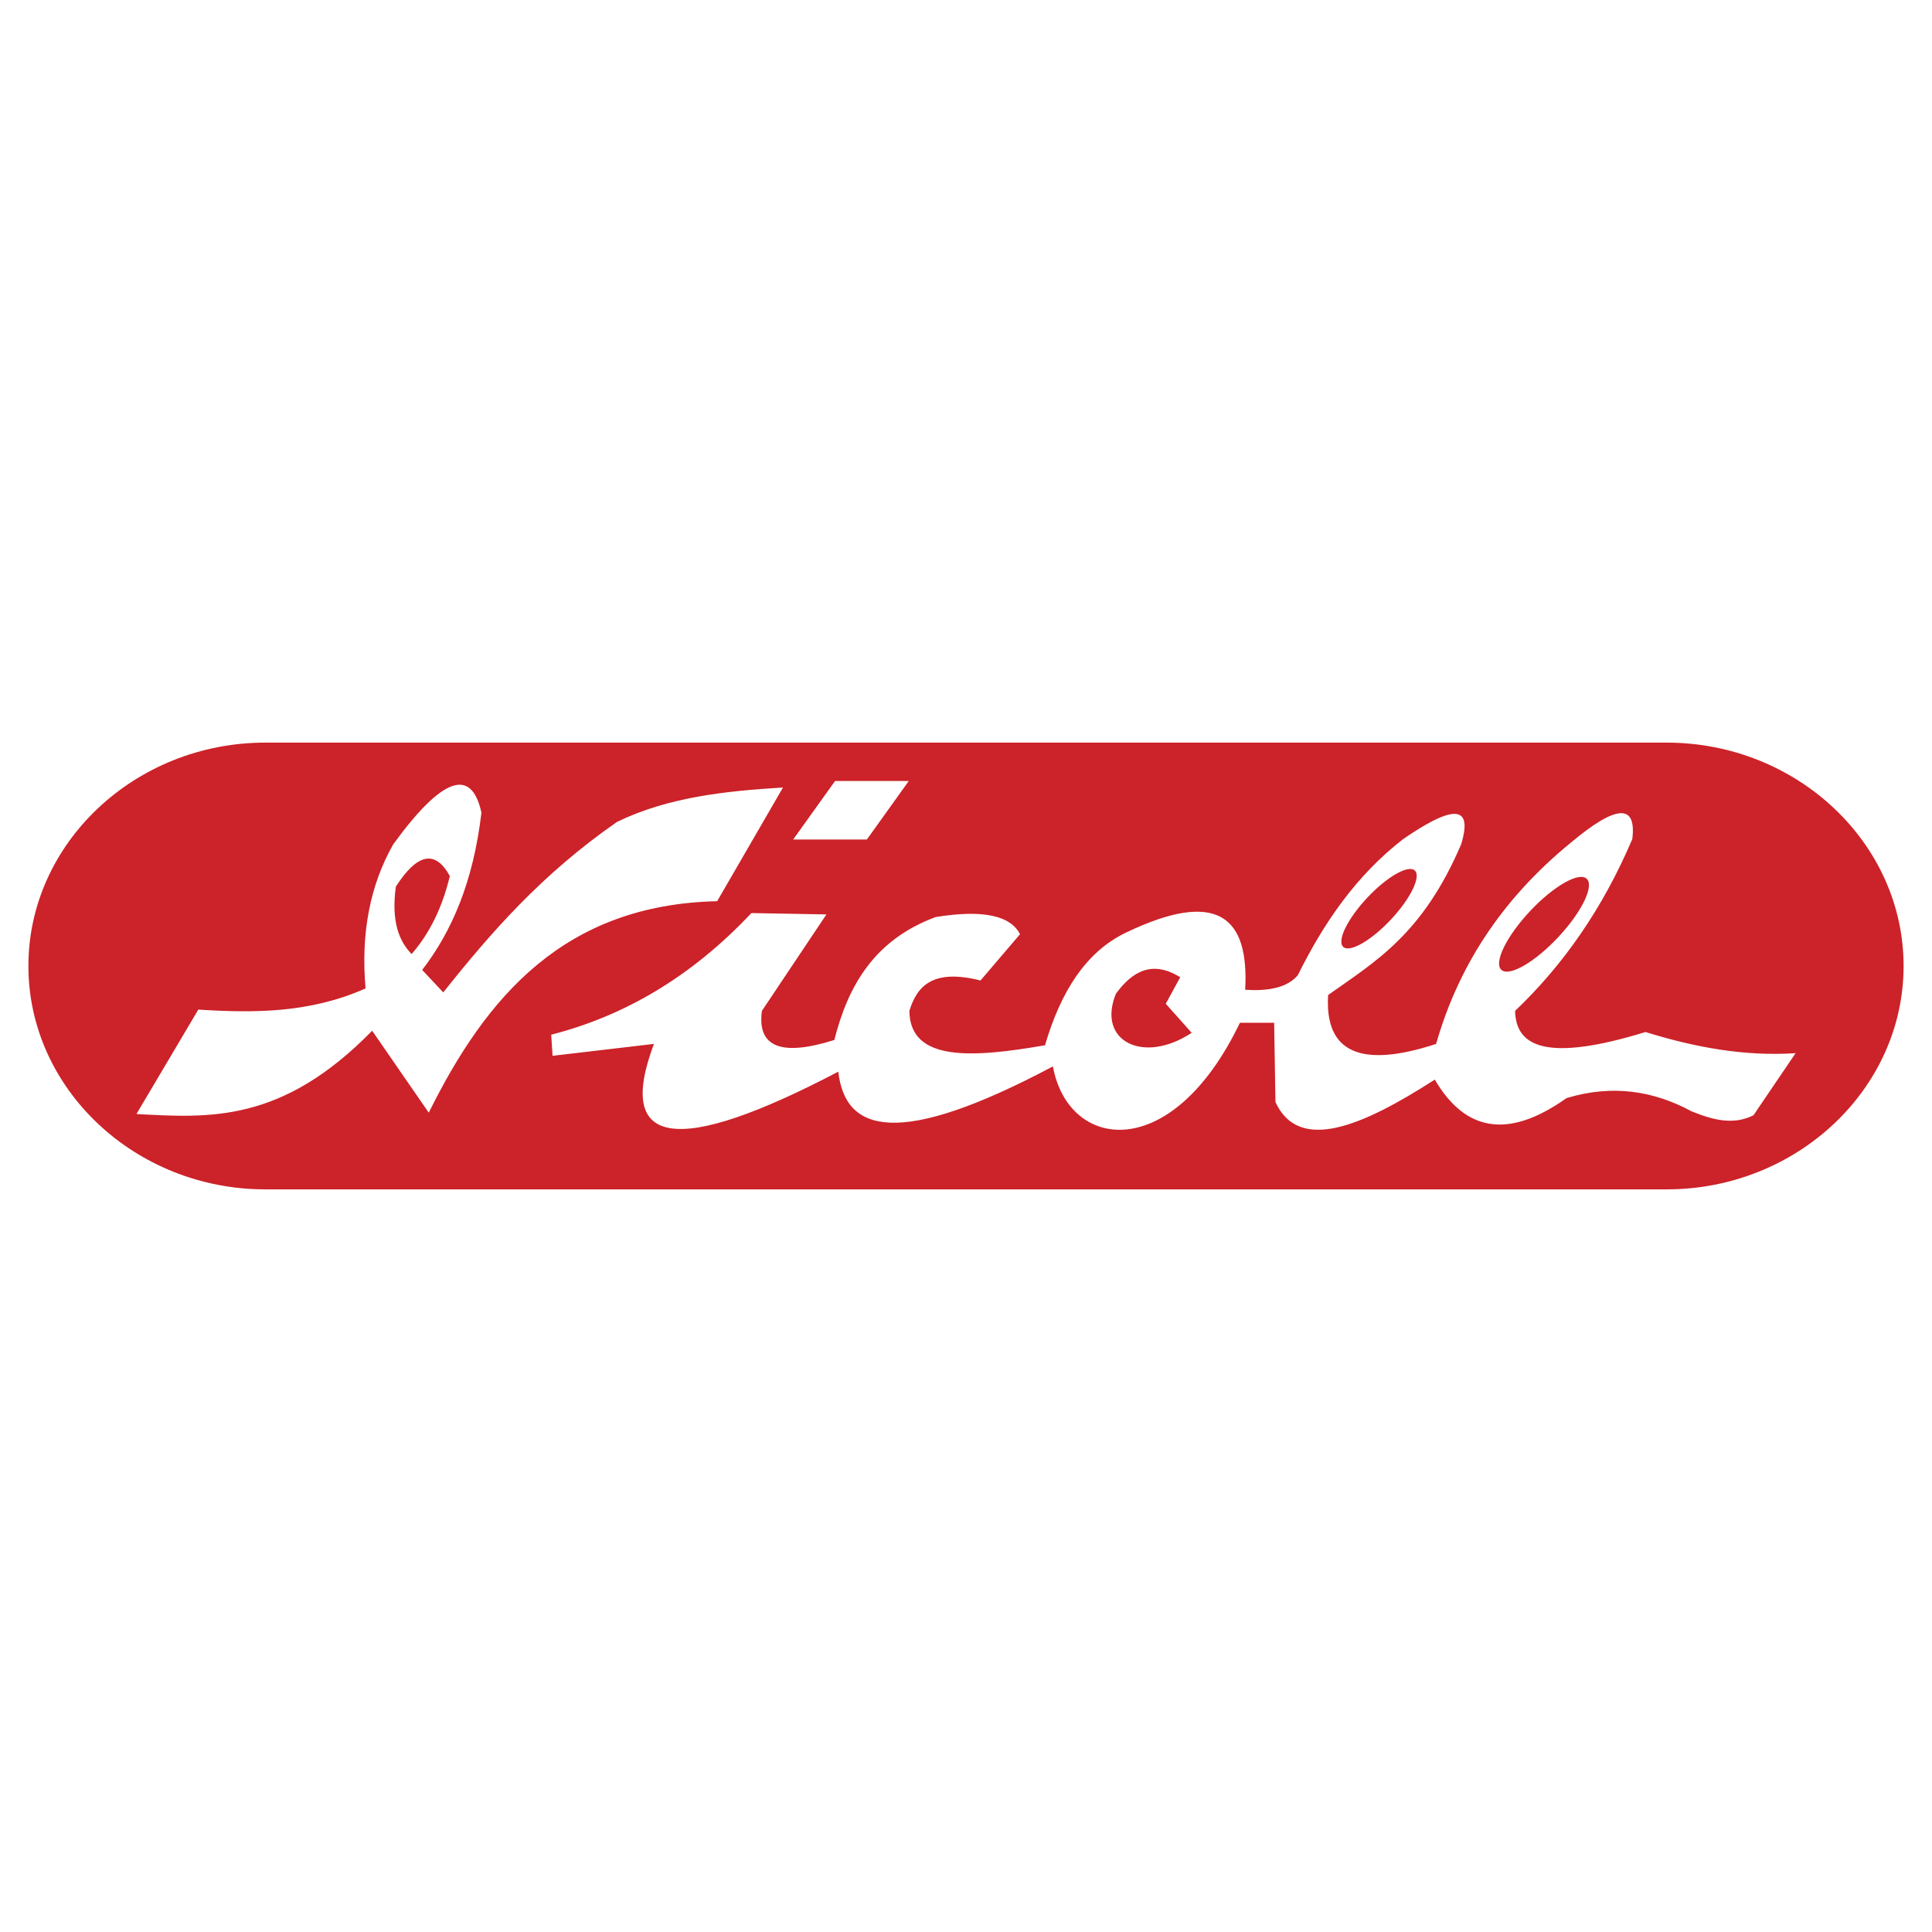
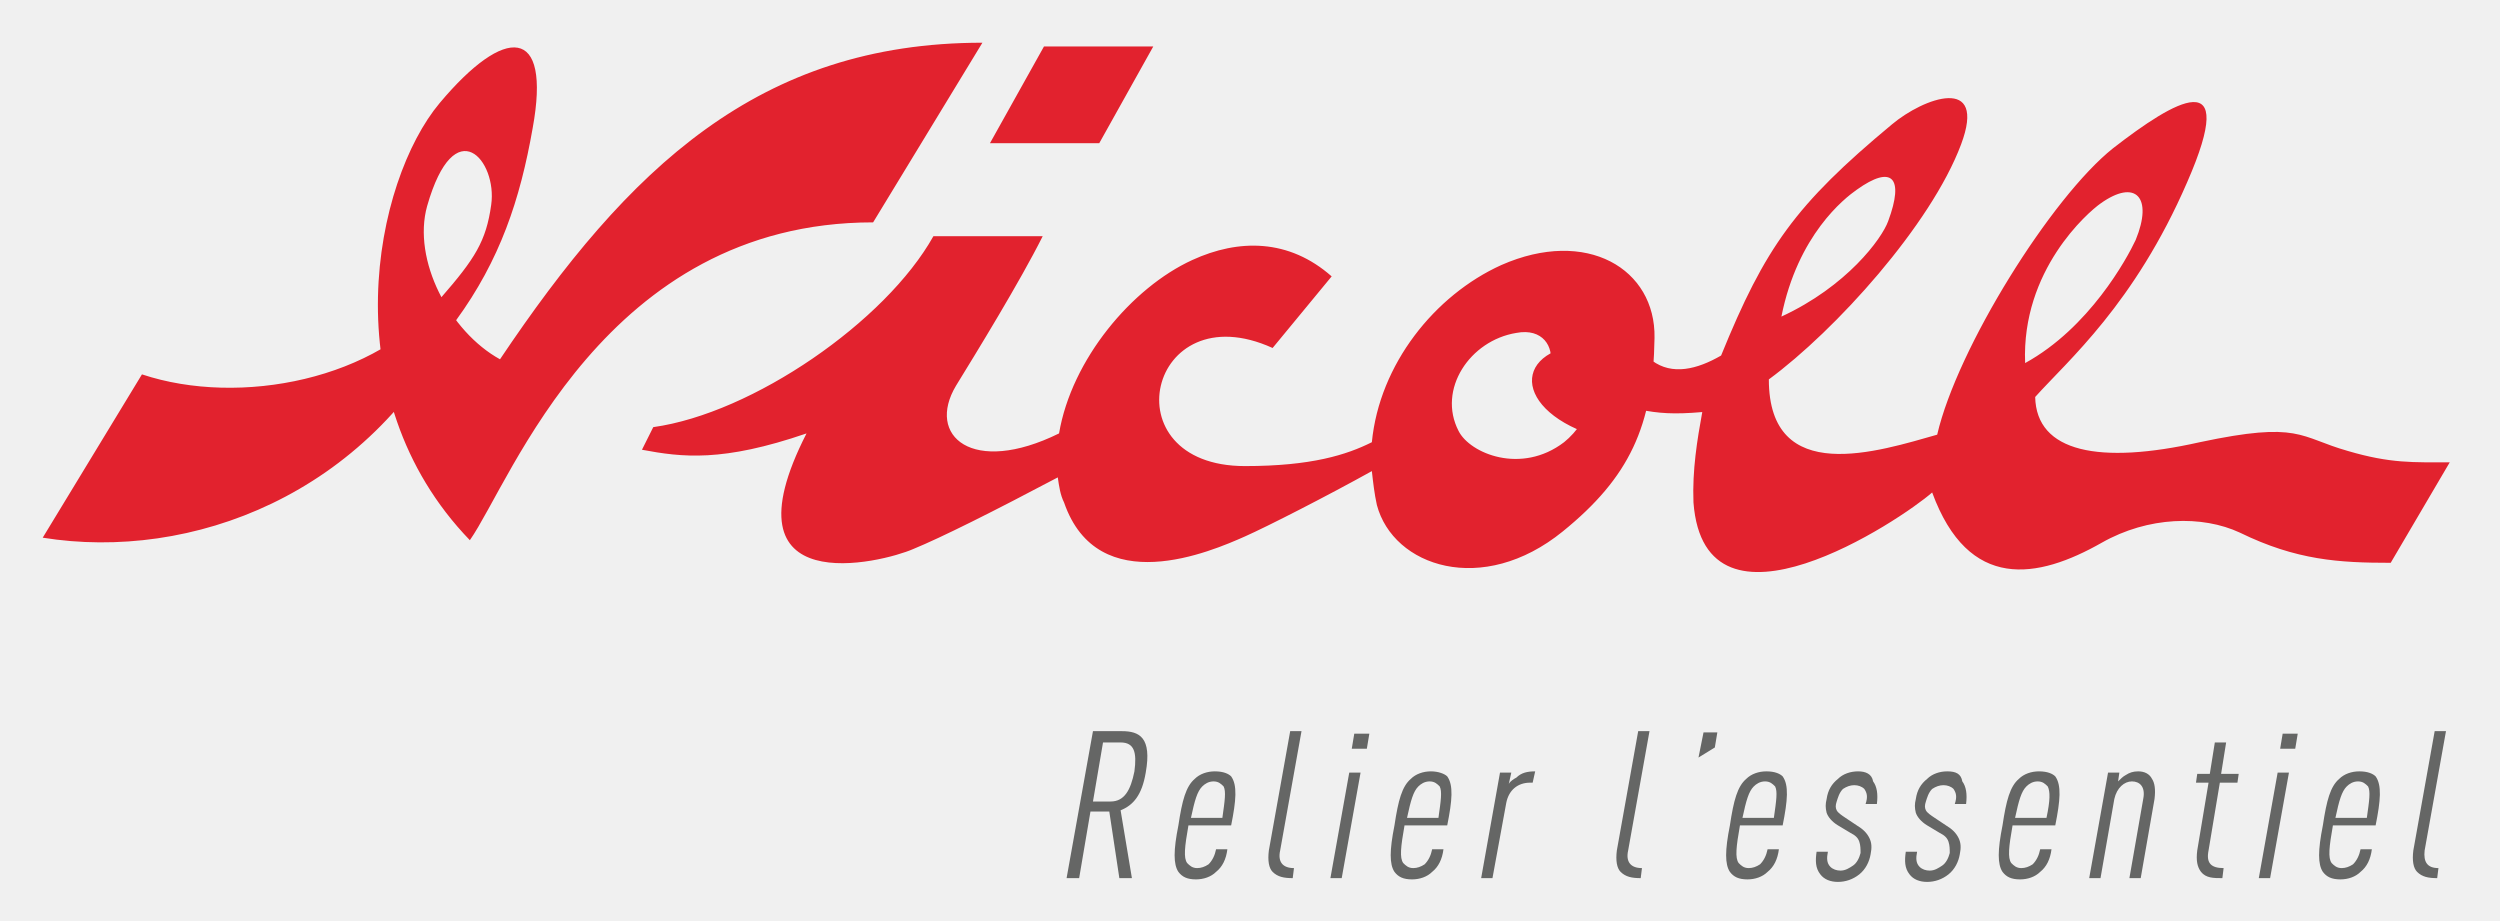
- <svg xmlns="http://www.w3.org/2000/svg" width="2500" height="2500" viewBox="0 0 192.756 192.756">
-   <g fill-rule="evenodd" clip-rule="evenodd">
-     <path fill="#fff" d="M0 0h192.756v192.756H0V0z" />
-     <path d="M26.476 74.091h139.803c13.004 0 23.643 10.029 23.643 22.286v.002c0 12.258-10.639 22.285-23.643 22.285H26.476c-13.003 0-23.642-10.027-23.642-22.285v-.002c0-12.257 10.639-22.286 23.642-22.286z" fill="#cc2229" />
-     <path d="M79.132 83.76h7.354l4.182-5.839h-7.354l-4.182 5.839zm-59.346 16.967c5.562.355 11.124.357 16.686-2.111-.481-5.493.439-10.285 2.759-14.374 4.86-6.681 7.795-7.735 8.802-3.166-.819 6.963-2.986 11.898-5.911 15.694l2.102 2.242c4.726-5.936 9.804-11.783 17.341-17.013 5.08-2.464 10.774-3.078 16.554-3.428L71.55 89.913c-15.214.343-23.028 9.488-28.771 21.1-1.884-2.725-3.767-5.451-5.649-8.176-9.03 9.238-16.26 8.699-23.517 8.309 2.056-3.474 4.115-6.947 6.173-10.419zm21.283-5.54c-1.291-1.318-2.036-3.296-1.577-6.726 2.147-3.34 3.943-3.692 5.387-1.055-.744 3.121-2.014 5.716-3.81 7.781zm13.926 8.045c7.294-1.869 13.991-5.773 19.97-12.134l7.488.133-6.438 9.626c-.486 3.609 1.922 4.576 7.226 2.902 1.373-5.426 4.003-10.009 10.116-12.266 4.645-.75 7.448-.177 8.409 1.715l-3.941 4.615c-4.713-1.188-6.337.518-7.095 3.033.051 5.123 6.345 4.674 13.532 3.43 1.559-5.348 4.082-9.298 8.014-11.21 9.338-4.5 12.354-1.453 11.955 5.671 2.541.176 4.291-.307 5.254-1.451 2.582-5.22 5.822-9.946 10.512-13.583 4.459-3.062 7.109-3.811 5.781.527-3.855 9.024-8.607 11.716-13.27 15.034-.357 5.721 3.232 7.348 10.773 4.879 2.121-7.426 6.275-14.205 13.398-20.045 4.559-3.831 6.617-3.962 6.176-.395-2.949 6.941-6.904 12.581-11.693 17.143.072 3.596 3.191 5.125 13.008 2.109 4.875 1.512 9.834 2.447 14.977 2.111-1.402 2.066-2.805 4.131-4.205 6.197-2.059 1.027-4.117.432-6.174-.395-3.791-2.051-7.902-2.705-12.48-1.318-6.062 4.303-10.238 3.094-13.139-1.848-7.332 4.725-13.57 7.305-15.896 2.242l-.131-7.912h-3.416c-6.822 14.205-17.137 12.727-18.656 4.352-15.431 8.201-20.727 6.594-21.414.527-16.132 8.457-22.263 7.533-18.393-2.77-3.372.396-6.744.791-10.115 1.188l-.133-2.107zm63.9-.189c-4.805 3.178-9.494.852-7.562-3.896 1.676-2.297 3.68-3.348 6.418-1.648-.48.883-.963 1.766-1.443 2.646l2.587 2.898zm15.117-8.575c.645.605 2.777-.611 4.744-2.708 1.969-2.097 3.049-4.301 2.402-4.906-.645-.605-2.775.611-4.744 2.708-1.967 2.097-3.049 4.301-2.402 4.906zm15.773 2.288c.768.723 3.311-.729 5.658-3.229 2.348-2.502 3.635-5.128 2.865-5.851s-3.311.729-5.658 3.229c-2.345 2.501-3.634 5.128-2.865 5.851z" fill="#fff" />
+ <svg xmlns="http://www.w3.org/2000/svg" version="1.1" id="Calque_1" x="0px" y="0px" viewBox="0 0 199 73.3" style="enable-background:new 0 0 199 73.3;" xml:space="preserve">
+   <style type="text/css">
+ 	.st0{fill:#E2222E;}
+ 	.st1{fill:#656665;}
+ </style>
+   <path class="st0" d="M78.8,11.4l4.3-7.7h8.7l-4.3,7.7H78.8z M109.2,37.5c0.1,0.9,0.2,1.8,0.4,2.7c1.3,4.9,8.4,7.3,14.8,2.1  c5.3-4.3,7.2-8.4,7.3-15.4c0.1-5.5-5.4-8.8-12.2-5.8c-5.3,2.4-9.7,7.9-10.3,14.1c-2,1-4.8,1.9-10.1,1.9c-10.9,0-7.7-13.9,2.2-9.4  l4.7-5.7c-3.4-3-7.4-3-11.1-1.3c-4.8,2.2-9.6,7.9-10.6,13.8c-6.9,3.4-10.6,0.2-8.2-3.8c1.6-2.6,5.1-8.3,6.9-11.9h-8.7  C70.5,25.6,59.9,32.9,52,34l-0.9,1.8c3.2,0.6,6.4,1,13.1-1.3c-6.9,13.5,6,10.3,8.5,9.2c2.2-0.9,6.4-3,11.5-5.7  c0.1,0.7,0.2,1.4,0.5,2c2.7,7.8,11.7,3.9,14.4,2.7C100.9,41.9,105.6,39.5,109.2,37.5 M123.4,29c5.2,0.5,3.1,4.6,1.1,6.2  c-3.4,2.6-7.5,0.9-8.4-0.9c-1.7-3.3,0.9-7.2,4.6-7.8C122.8,26.1,123.7,27.6,123.4,29 M128.1,27.4c-7.4-0.5-8.2,4.6-2,7  c1.3,0.5,3.5-0.3,4.4-1.8c1.5,0.3,2.7,0.4,5,0.2c-0.4,2.2-0.8,4.6-0.7,7.2c0.9,11.8,16.5,1.4,19-0.8c2.9,7.9,8.4,6.9,13.5,4  c3.7-2.1,8-2.2,11-0.8c4.5,2.2,7.9,2.4,12,2.4l4.7-8c-2.9,0-4.7,0.1-8.1-0.9c-3.9-1.1-3.8-2.4-11.8-0.7c-8,1.8-13,0.8-13.1-3.6  c2.6-2.9,7.9-7.4,12.1-17.1c4.2-9.6-1-6.5-5.9-2.7c-4.9,3.9-12.4,15.9-14,22.8c-4.6,1.3-13.4,4.2-13.4-4.4  c5.3-3.9,12.9-12.3,15.3-18.7c2.1-5.6-3-3.7-5.5-1.6c-7.7,6.4-10.1,9.8-13.6,18.4c-1.9,1.1-3.9,1.6-5.5,0.4  C130.1,28.7,130,27.6,128.1,27.4 M141.8,25.2c1.3-6.5,5-9.4,6-10.1c2.8-2,3.8-1,2.5,2.5C149.8,19,147,22.8,141.8,25.2 M161.2,28.9  c-0.3-7.4,5-12,6-12.7c2.8-2,4.2-0.5,2.8,2.9C169.3,20.6,166.3,26.1,161.2,28.9 M11.3,29.8l-7.9,13c11.8,1.9,25.9-3.4,32.9-17.3  c3.5-4.8,5.1-9.6,6.1-15.3C43.9,2,40.2,2,35,8.2c-5.2,6.2-8.7,23.3,2.4,34.8c3.3-4.7,10.7-25.3,32.1-25.3l8.7-14.3  c-17.8,0-28.2,10-38.4,25.2c-4-2.2-7-7.9-5.8-12.2c2.2-7.7,5.6-3.6,5.1-0.1c-0.4,2.9-1.3,4.3-4,7.4C30.1,30.2,19.1,32.4,11.3,29.8" />
+   <g>
+     <g>
+       <path class="st1" d="M89.3,58.2H87l-2.1,11.7h1l0.9-5.3h1.5l0.8,5.3h1l-0.9-5.4c1-0.4,1.7-1.2,2-3C91.7,58.7,90.7,58.2,89.3,58.2z     M90.3,61.4c-0.3,1.5-0.8,2.4-1.9,2.4h-1.4l0.8-4.7h1.4C90.3,59.1,90.5,59.9,90.3,61.4z M96.7,61.4c-0.6,0-1.2,0.2-1.6,0.6    c-0.7,0.6-1,1.7-1.3,3.7c-0.4,2-0.4,3.1,0,3.7c0.3,0.4,0.7,0.6,1.4,0.6c0.6,0,1.2-0.2,1.6-0.6c0.5-0.4,0.8-1,0.9-1.8h-0.9    c-0.1,0.5-0.3,0.9-0.6,1.2c-0.3,0.2-0.6,0.3-0.9,0.3c-0.4,0-0.6-0.2-0.8-0.4c-0.3-0.4-0.2-1.3,0.1-3h3.4c0.4-2,0.5-3.2,0-3.9    C97.8,61.6,97.4,61.4,96.7,61.4z M97.3,65.1h-2.5c0.3-1.4,0.5-2.1,0.9-2.5c0.2-0.2,0.5-0.4,0.9-0.4c0.4,0,0.6,0.2,0.8,0.4    C97.6,63,97.5,63.7,97.3,65.1z M103.6,58.2h-0.9l-1.7,9.5c-0.1,0.8,0,1.4,0.3,1.7c0.4,0.4,0.9,0.5,1.6,0.5l0.1-0.8    c-0.9,0-1.3-0.5-1.1-1.4L103.6,58.2z M105.9,69.9h0.9l1.5-8.4h-0.9L105.9,69.9z M107.6,59.6h1.2l0.2-1.2h-1.2L107.6,59.6z     M113.9,61.4c-0.6,0-1.2,0.2-1.6,0.6c-0.7,0.6-1,1.7-1.3,3.7c-0.4,2-0.4,3.1,0,3.7c0.3,0.4,0.7,0.6,1.4,0.6c0.6,0,1.2-0.2,1.6-0.6    c0.5-0.4,0.8-1,0.9-1.8H114c-0.1,0.5-0.3,0.9-0.6,1.2c-0.3,0.2-0.6,0.3-0.9,0.3c-0.4,0-0.6-0.2-0.8-0.4c-0.3-0.4-0.2-1.3,0.1-3    h3.4c0.4-2,0.5-3.2,0-3.9C115,61.6,114.5,61.4,113.9,61.4z M114.5,65.1H112c0.3-1.4,0.5-2.1,0.9-2.5c0.2-0.2,0.5-0.4,0.9-0.4    c0.4,0,0.6,0.2,0.8,0.4C114.8,63,114.7,63.7,114.5,65.1z M120.1,62.4l0.2-0.9h-0.9l-1.5,8.4h0.9l1.1-6c0.2-1,0.9-1.6,1.9-1.6h0.2    l0.2-0.9c-0.6,0-1.1,0.1-1.5,0.5C120.5,62,120.2,62.2,120.1,62.4z M131.3,58.2h-0.9l-1.7,9.5c-0.1,0.8,0,1.4,0.3,1.7    c0.4,0.4,0.9,0.5,1.6,0.5l0.1-0.8c-0.9,0-1.3-0.5-1.1-1.4L131.3,58.2z M135.2,60.3l1.3-0.8l0.2-1.2h-1.1L135.2,60.3z M140.6,61.4    c-0.6,0-1.2,0.2-1.6,0.6c-0.7,0.6-1,1.7-1.3,3.7c-0.4,2-0.4,3.1,0,3.7c0.3,0.4,0.7,0.6,1.4,0.6c0.6,0,1.2-0.2,1.6-0.6    c0.5-0.4,0.8-1,0.9-1.8h-0.9c-0.1,0.5-0.3,0.9-0.6,1.2c-0.3,0.2-0.6,0.3-0.9,0.3c-0.4,0-0.6-0.2-0.8-0.4c-0.3-0.4-0.2-1.3,0.1-3    h3.4c0.4-2,0.5-3.2,0-3.9C141.7,61.6,141.3,61.4,140.6,61.4z M141.2,65.1h-2.5c0.3-1.4,0.5-2.1,0.9-2.5c0.2-0.2,0.5-0.4,0.9-0.4    s0.6,0.2,0.8,0.4C141.5,63,141.4,63.7,141.2,65.1z M147.9,61.4c-0.6,0-1.2,0.2-1.6,0.6c-0.5,0.4-0.8,0.9-0.9,1.6    c-0.1,0.4-0.1,0.7,0,1.1c0.1,0.3,0.4,0.7,0.9,1l1,0.6c0.4,0.2,0.6,0.4,0.7,0.7c0.1,0.3,0.1,0.6,0.1,0.9c-0.1,0.4-0.3,0.8-0.6,1    c-0.3,0.2-0.6,0.4-1,0.4c-0.3,0-0.6-0.1-0.8-0.3c-0.3-0.3-0.3-0.7-0.2-1.2h-0.9c-0.1,0.7-0.1,1.3,0.3,1.8c0.3,0.4,0.8,0.6,1.4,0.6    c0.6,0,1.2-0.2,1.7-0.6c0.5-0.4,0.8-1,0.9-1.6c0.1-0.5,0.1-0.9-0.1-1.3c-0.2-0.4-0.5-0.7-1-1l-0.9-0.6c-0.3-0.2-0.6-0.4-0.7-0.6    c-0.1-0.2-0.1-0.4,0-0.7c0.1-0.3,0.2-0.7,0.5-1c0.3-0.2,0.6-0.3,0.9-0.3c0.3,0,0.6,0.1,0.8,0.3c0.2,0.3,0.3,0.6,0.1,1.2h0.9    c0.1-0.8,0-1.4-0.3-1.8C149,61.6,148.5,61.4,147.9,61.4z M155,61.4c-0.6,0-1.2,0.2-1.6,0.6c-0.5,0.4-0.8,0.9-0.9,1.6    c-0.1,0.4-0.1,0.7,0,1.1c0.1,0.3,0.4,0.7,0.9,1l1,0.6c0.4,0.2,0.6,0.4,0.7,0.7c0.1,0.3,0.1,0.6,0.1,0.9c-0.1,0.4-0.3,0.8-0.6,1    c-0.3,0.2-0.6,0.4-1,0.4c-0.3,0-0.6-0.1-0.8-0.3c-0.3-0.3-0.3-0.7-0.2-1.2h-0.9c-0.1,0.7-0.1,1.3,0.3,1.8c0.3,0.4,0.8,0.6,1.4,0.6    c0.6,0,1.2-0.2,1.7-0.6c0.5-0.4,0.8-1,0.9-1.6c0.1-0.5,0.1-0.9-0.1-1.3c-0.2-0.4-0.5-0.7-1-1l-0.9-0.6c-0.3-0.2-0.6-0.4-0.7-0.6    c-0.1-0.2-0.1-0.4,0-0.7c0.1-0.3,0.2-0.7,0.5-1c0.3-0.2,0.6-0.3,0.9-0.3c0.3,0,0.6,0.1,0.8,0.3c0.2,0.3,0.3,0.6,0.1,1.2h0.9    c0.1-0.8,0-1.4-0.3-1.8C156.1,61.6,155.7,61.4,155,61.4z M162.3,61.4c-0.6,0-1.2,0.2-1.6,0.6c-0.7,0.6-1,1.7-1.3,3.7    c-0.4,2-0.4,3.1,0,3.7c0.3,0.4,0.7,0.6,1.4,0.6c0.6,0,1.2-0.2,1.6-0.6c0.5-0.4,0.8-1,0.9-1.8h-0.9c-0.1,0.5-0.3,0.9-0.6,1.2    c-0.3,0.2-0.6,0.3-0.9,0.3c-0.4,0-0.6-0.2-0.8-0.4c-0.3-0.4-0.2-1.3,0.1-3h3.4c0.4-2,0.5-3.2,0-3.9    C163.4,61.6,163,61.4,162.3,61.4z M162.9,65.1h-2.5c0.3-1.4,0.5-2.1,0.9-2.5c0.2-0.2,0.5-0.4,0.9-0.4c0.4,0,0.6,0.2,0.8,0.4    C163.2,63,163.2,63.7,162.9,65.1z M170.2,61.4c-0.4,0-0.7,0.1-1,0.3c-0.2,0.1-0.4,0.3-0.6,0.5l0.1-0.7h-0.9l-1.5,8.4h0.9l1.1-6.3    c0.2-0.9,0.8-1.4,1.4-1.4c0.6,0,1.1,0.4,0.9,1.4l-1.1,6.3h0.9l1.1-6.3c0.1-0.8,0-1.3-0.2-1.6C171.1,61.6,170.7,61.4,170.2,61.4z     M177.2,59.1h-0.9l-0.4,2.5h-1l-0.1,0.7h1l-0.9,5.4c-0.1,0.8,0,1.3,0.3,1.7c0.4,0.5,1,0.5,1.7,0.5l0.1-0.8c-1,0-1.4-0.4-1.2-1.4    l0.9-5.4h1.4l0.1-0.7h-1.4L177.2,59.1z M179.8,69.9h0.9l1.5-8.4h-0.9L179.8,69.9z M181.5,59.6h1.2l0.2-1.2h-1.2L181.5,59.6z     M187.8,61.4c-0.6,0-1.2,0.2-1.6,0.6c-0.7,0.6-1,1.7-1.3,3.7c-0.4,2-0.4,3.1,0,3.7c0.3,0.4,0.7,0.6,1.4,0.6c0.6,0,1.2-0.2,1.6-0.6    c0.5-0.4,0.8-1,0.9-1.8h-0.9c-0.1,0.5-0.3,0.9-0.6,1.2c-0.3,0.2-0.6,0.3-0.9,0.3c-0.4,0-0.6-0.2-0.8-0.4c-0.3-0.4-0.2-1.3,0.1-3    h3.4c0.4-2,0.5-3.2,0-3.9C188.9,61.6,188.5,61.4,187.8,61.4z M188.4,65.1h-2.5c0.3-1.4,0.5-2.1,0.9-2.5c0.2-0.2,0.5-0.4,0.9-0.4    c0.4,0,0.6,0.2,0.8,0.4C188.7,63,188.6,63.7,188.4,65.1z M193,67.7l1.7-9.5h-0.9l-1.7,9.5c-0.1,0.8,0,1.4,0.3,1.7    c0.4,0.4,0.9,0.5,1.6,0.5l0.1-0.8C193.2,69.1,192.9,68.6,193,67.7z" />
+     </g>
  </g>
</svg>
